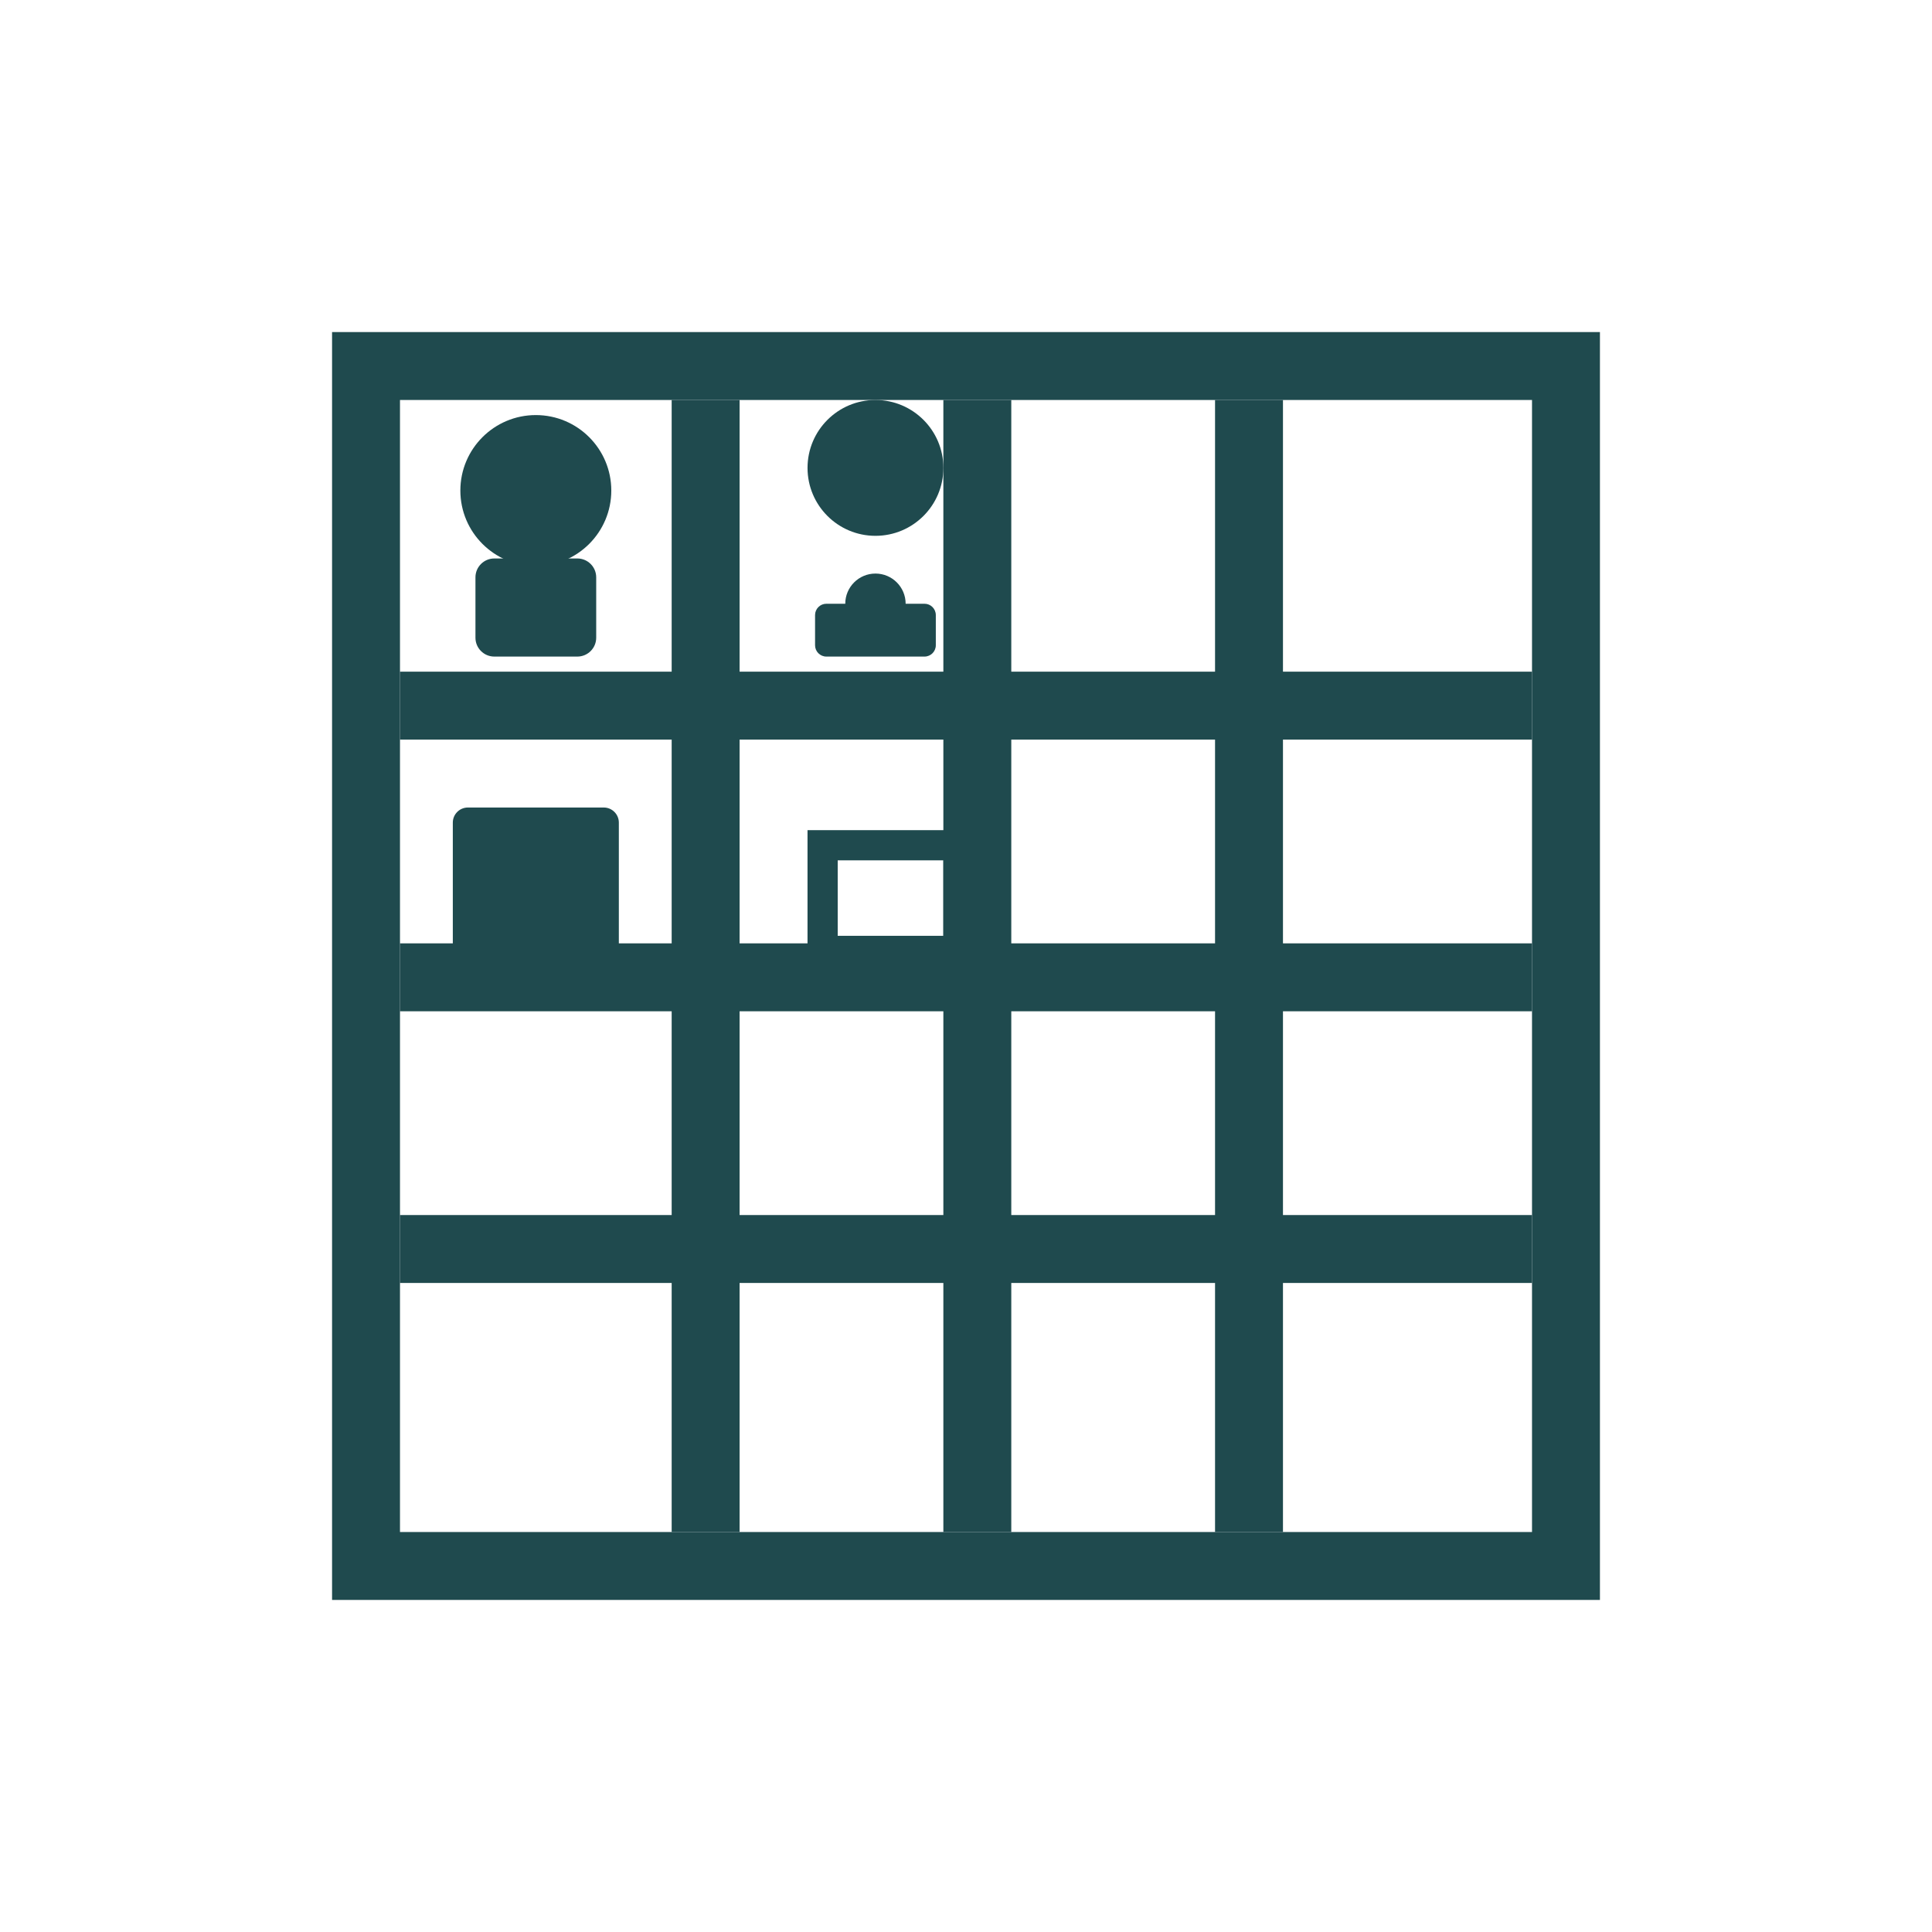
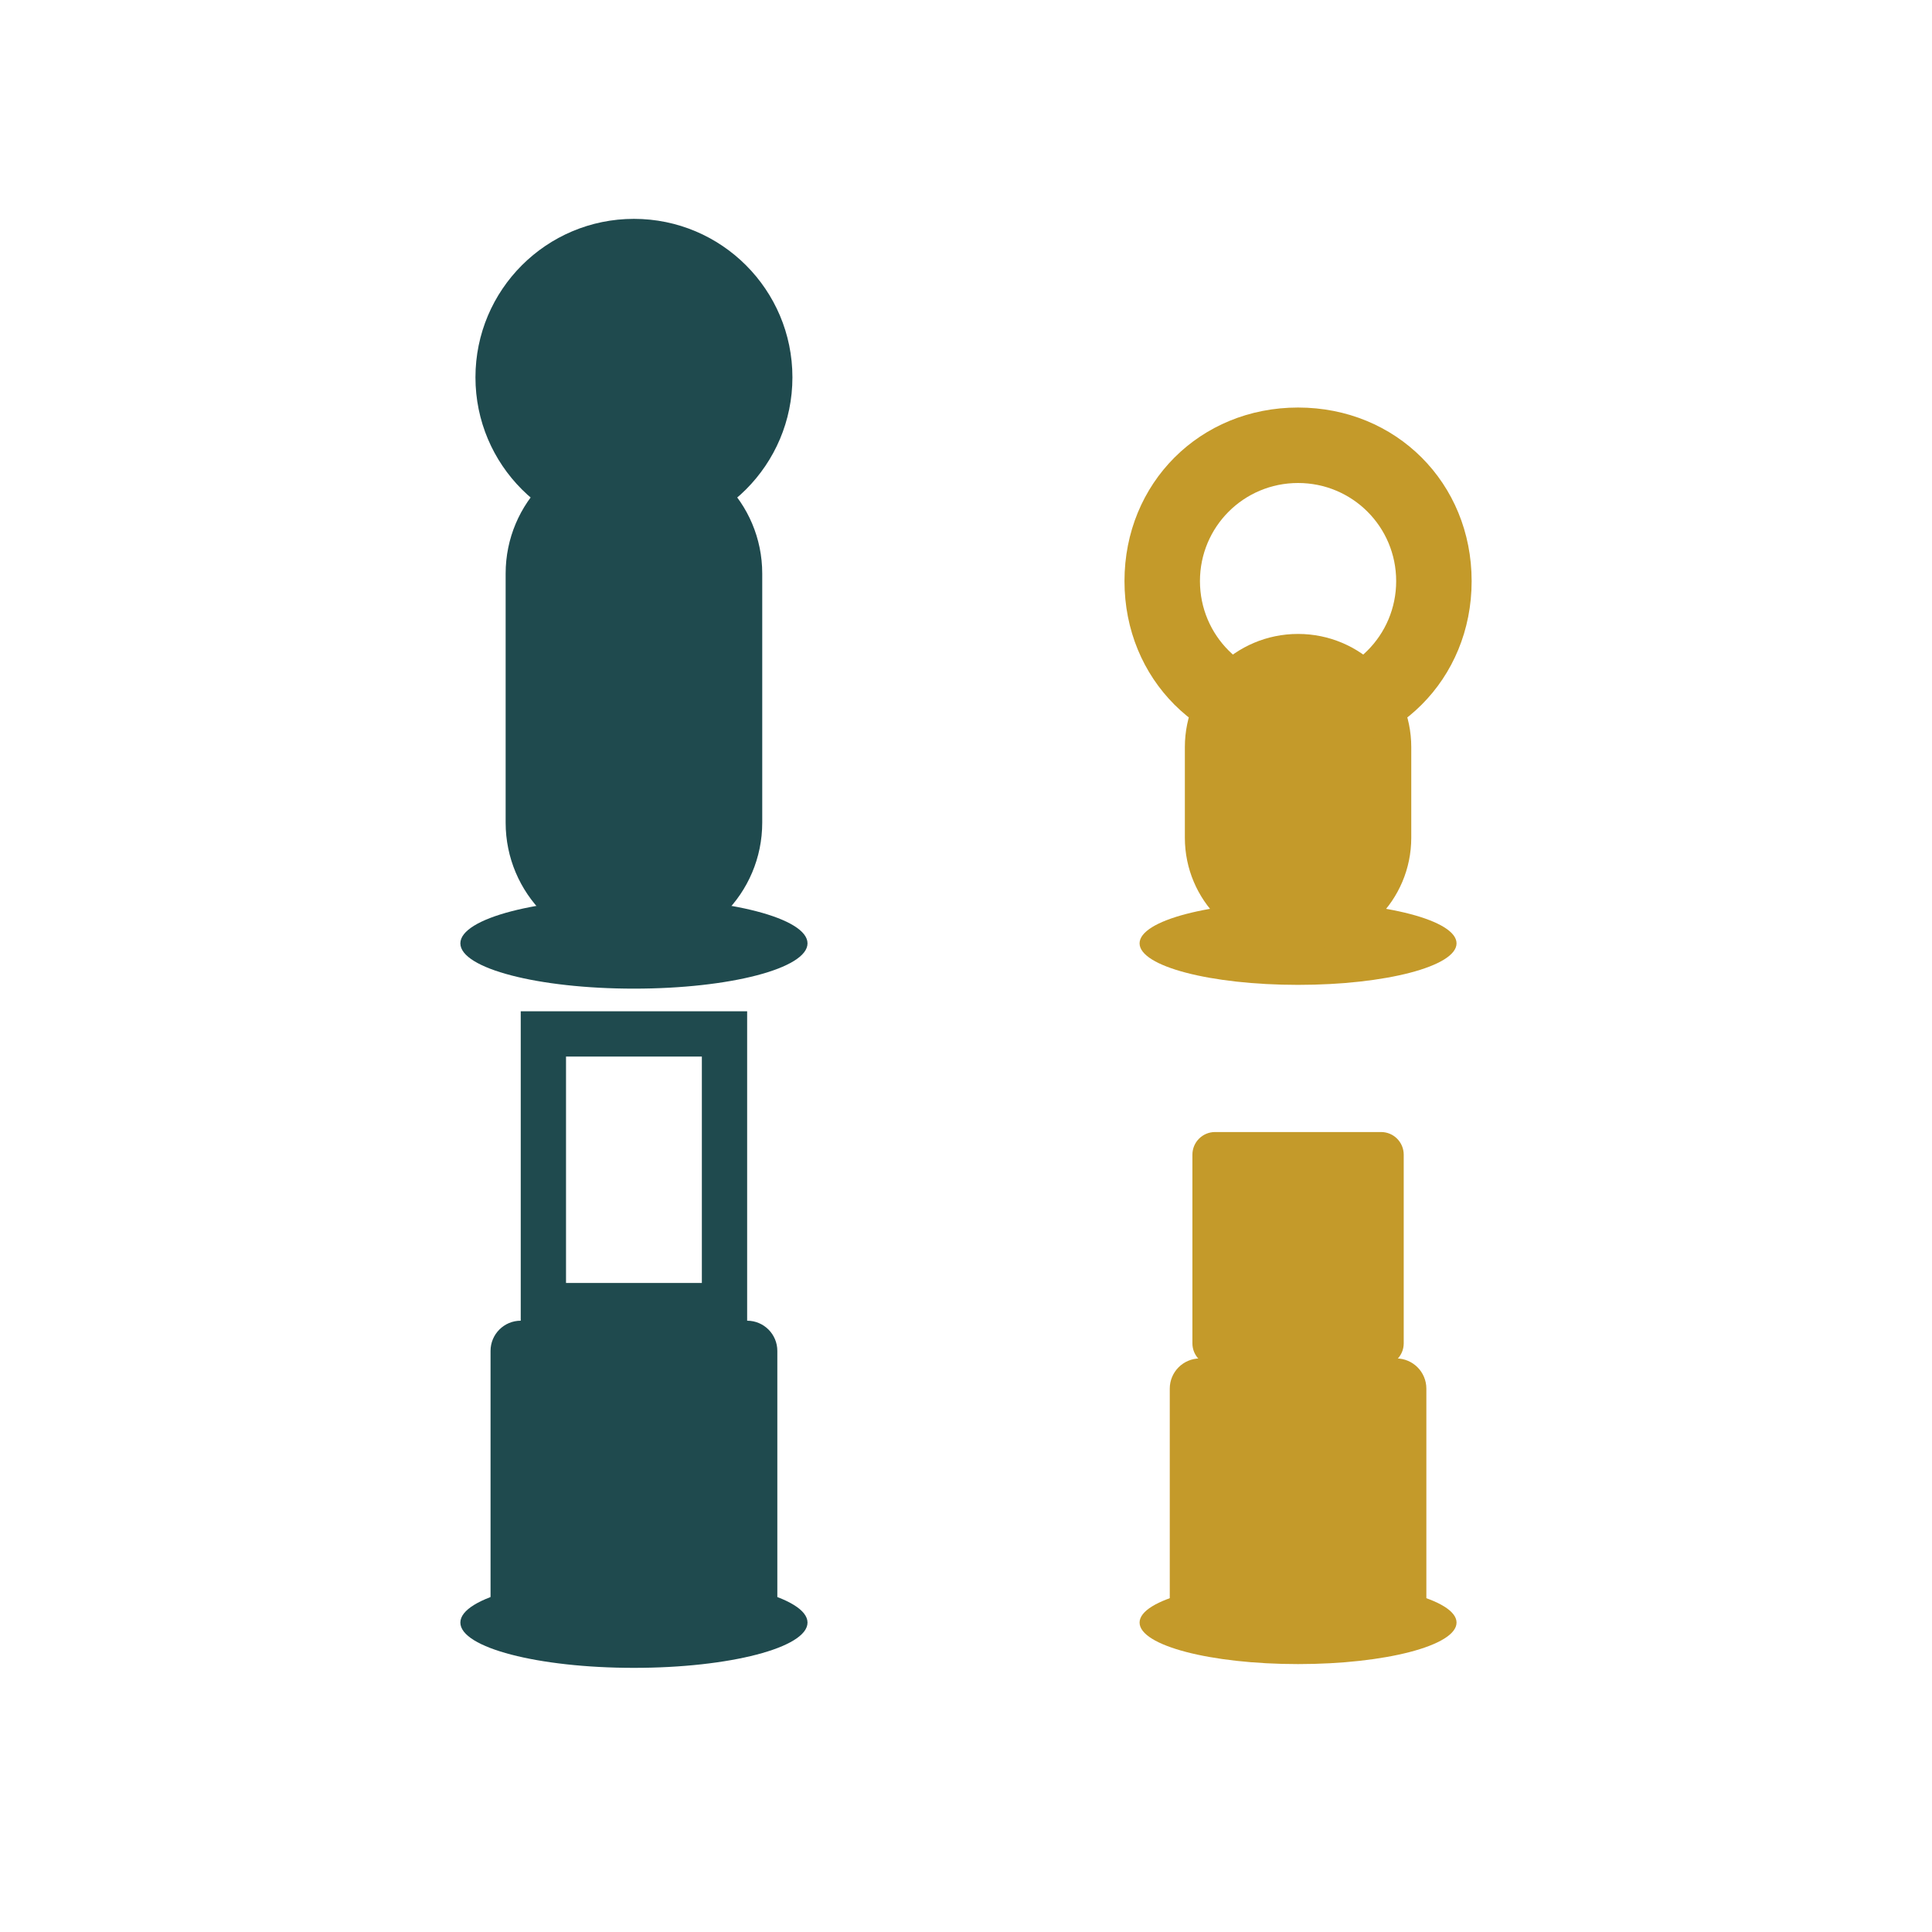
- <svg xmlns="http://www.w3.org/2000/svg" width="512" height="512" viewBox="0 0 512 512">
-   <g fill="#1F4A4E" fill-rule="evenodd">
-     <path d="M88 88H424V424H88ZM106 106V406H406V106Z" />
-     <path d="M178 106H196V406H178ZM250 106H268V406H250ZM322 106H340V406H322Z" />
-     <path d="M106 178H406V196H106ZM106 250H406V268H106ZM106 322H406V340H106Z" />
-     <circle cx="142" cy="130" r="20" />
-     <rect x="126" y="148" width="32" height="26" rx="5" />
-     <path d="M232 142A18 18 0 1 1 232.01 142ZM232 152A8 8 0 1 0 232.01 152Z" />
-     <rect x="216" y="160" width="32" height="14" rx="3" />
-     <rect x="120" y="214" width="44" height="40" rx="4" />
-     <path d="M214 220H258V256H214ZM222 228H250V248H222Z" />
+ <svg xmlns="http://www.w3.org/2000/svg" width="512" height="512" viewBox="0 0 512 512" fill-rule="evenodd">
+   <g fill="#1F4A4E">
+     <ellipse cx="168" cy="250" rx="46" ry="12" />
+     <rect x="134" y="118" width="68" height="134" rx="34" />
+     <circle cx="168" cy="100" r="42" />
+   </g>
+   <g fill="#C49A2A">
+     <ellipse cx="344" cy="250" rx="42" ry="11" />
+     <rect x="314" y="168" width="60" height="84" rx="30" />
+     <path d="M344 108c26 0 46 20 46 46s-20 46-46 46-46-20-46-46 20-46 46-46zm0 20c-14.4 0-26 11.6-26 26s11.6 26 26 26 26-11.6 26-26-11.6-26-26-26z" />
+   </g>
+   <g fill="#1F4A4E">
+     <ellipse cx="168" cy="430" rx="46" ry="12" />
+     <rect x="130" y="350" width="76" height="82" rx="8" />
+     <path d="M138 268h60v84h-60zm12 12h36v60h-36z" />
+   </g>
+   <g fill="#C49A2A">
+     <ellipse cx="344" cy="430" rx="42" ry="11" />
+     <rect x="310" y="360" width="68" height="72" rx="8" />
+     <rect x="316" y="300" width="56" height="62" rx="6" />
  </g>
</svg>
